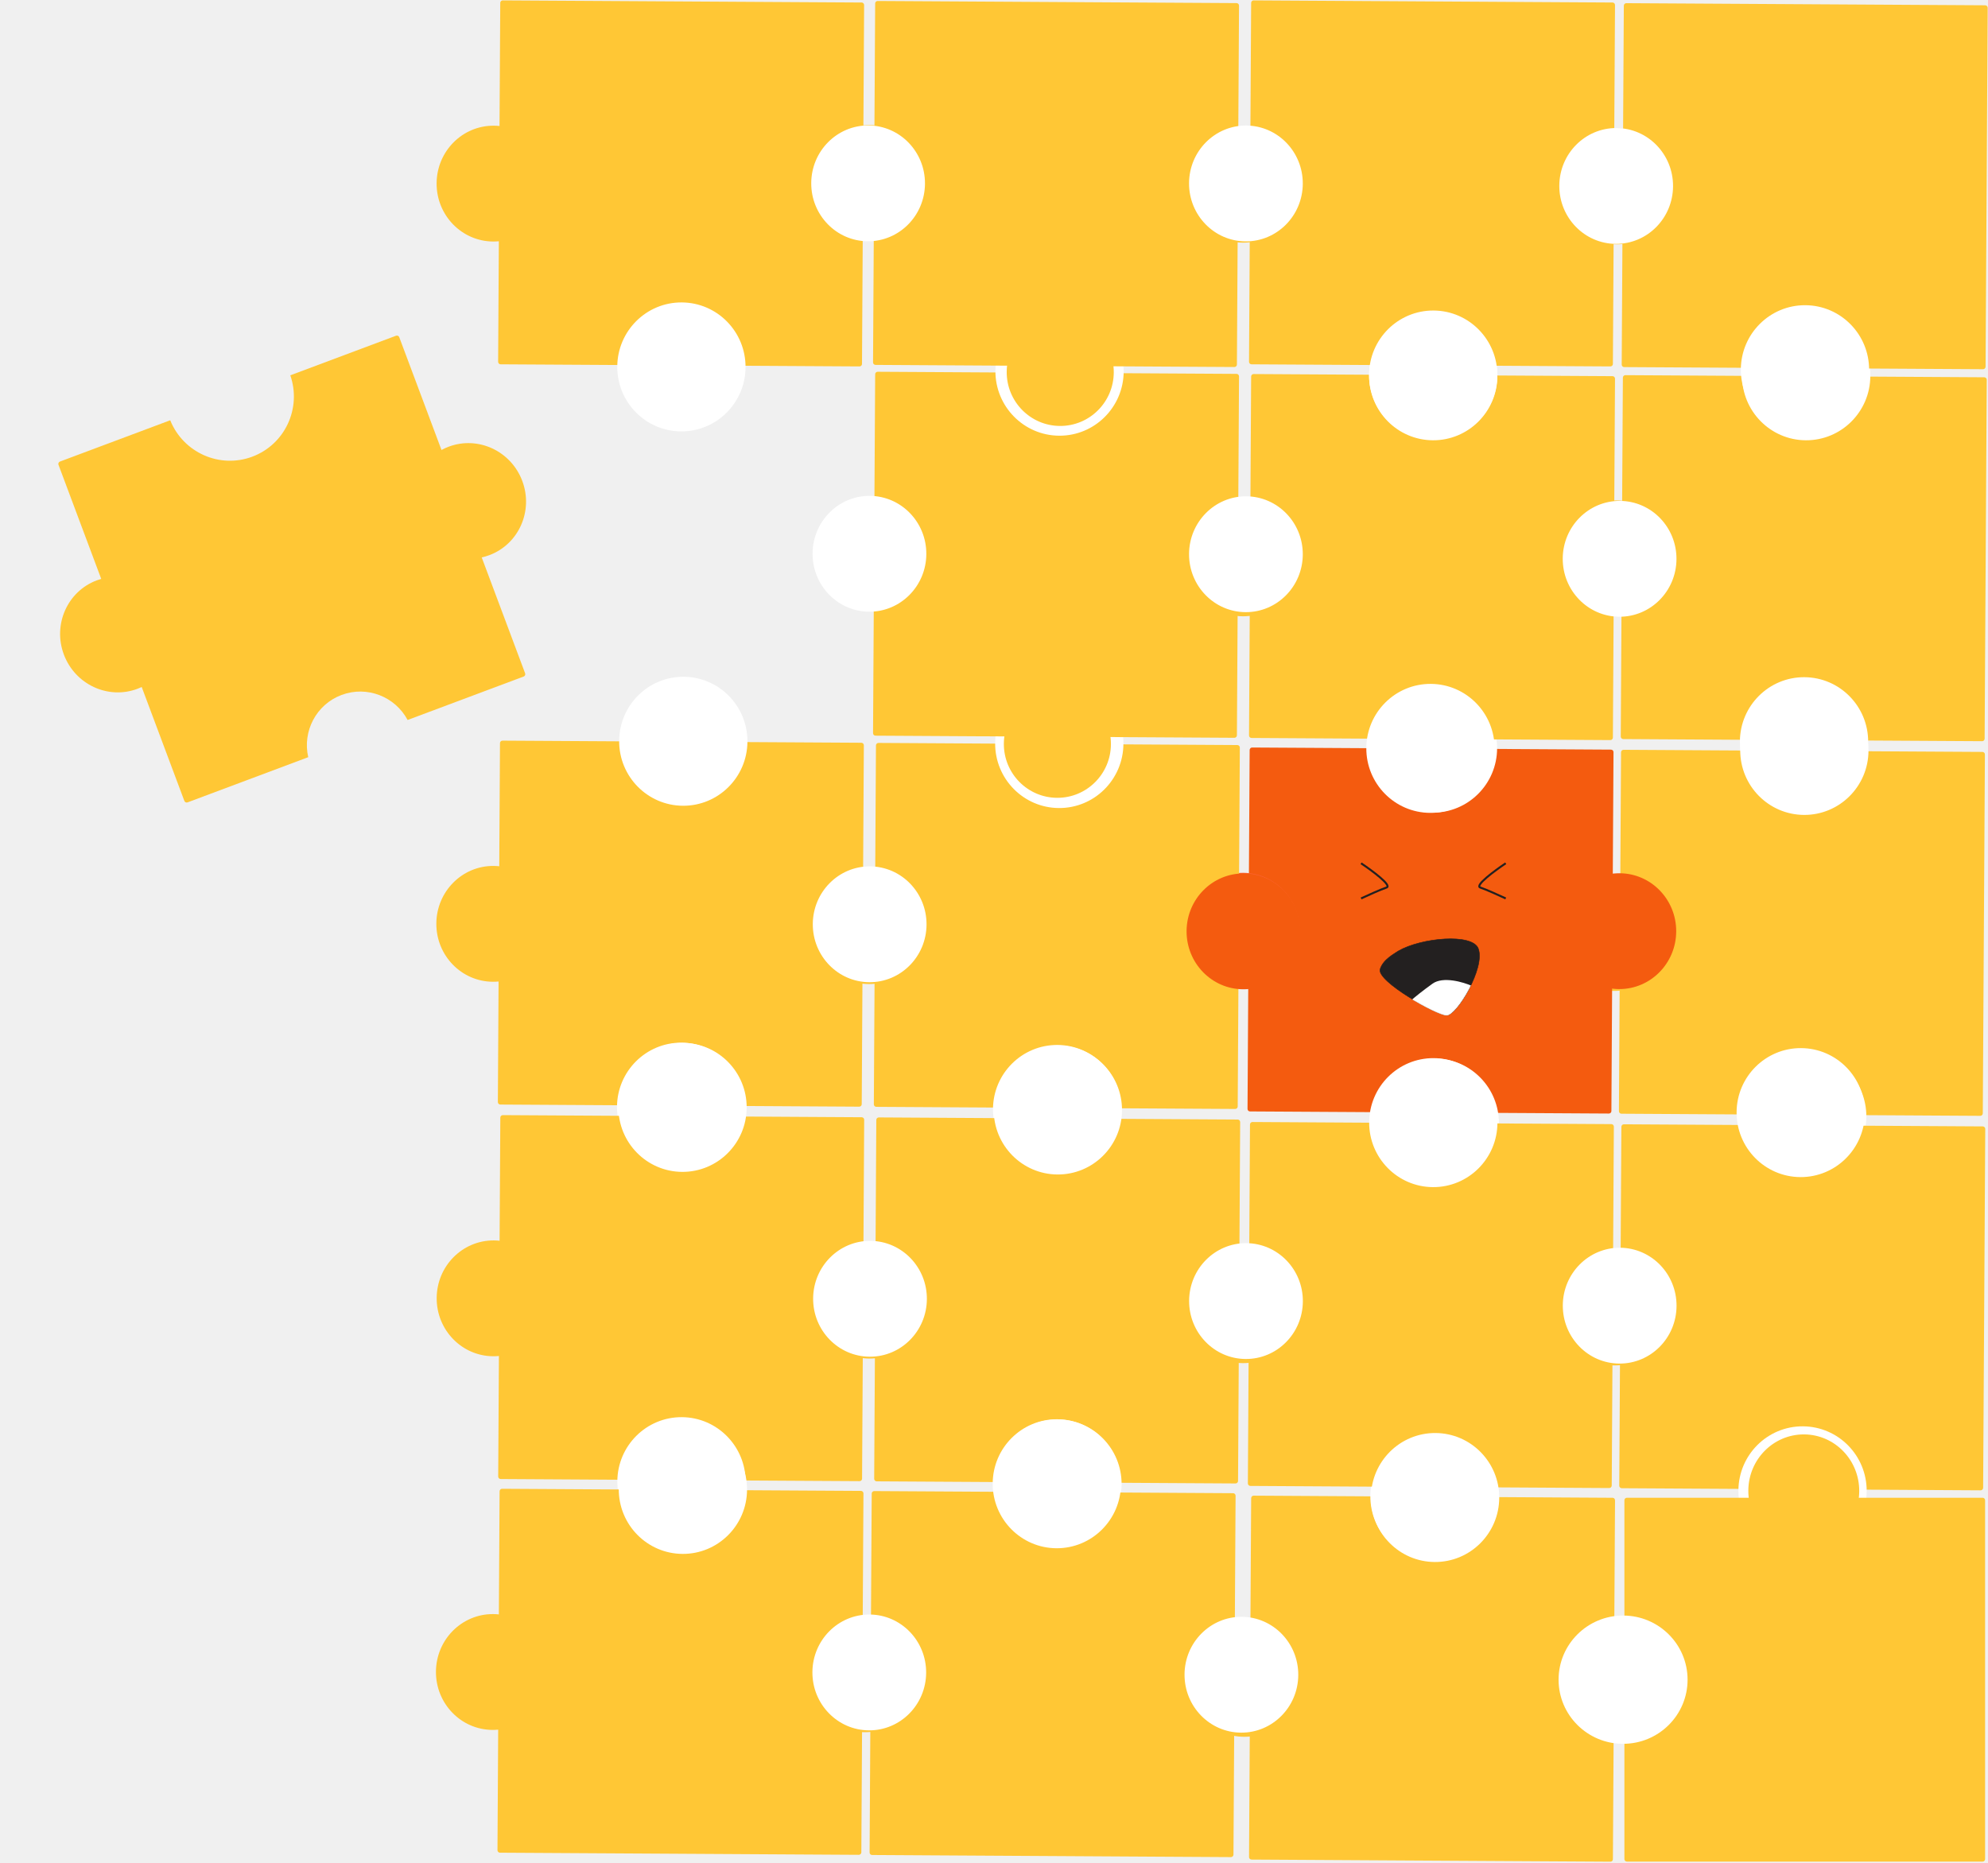
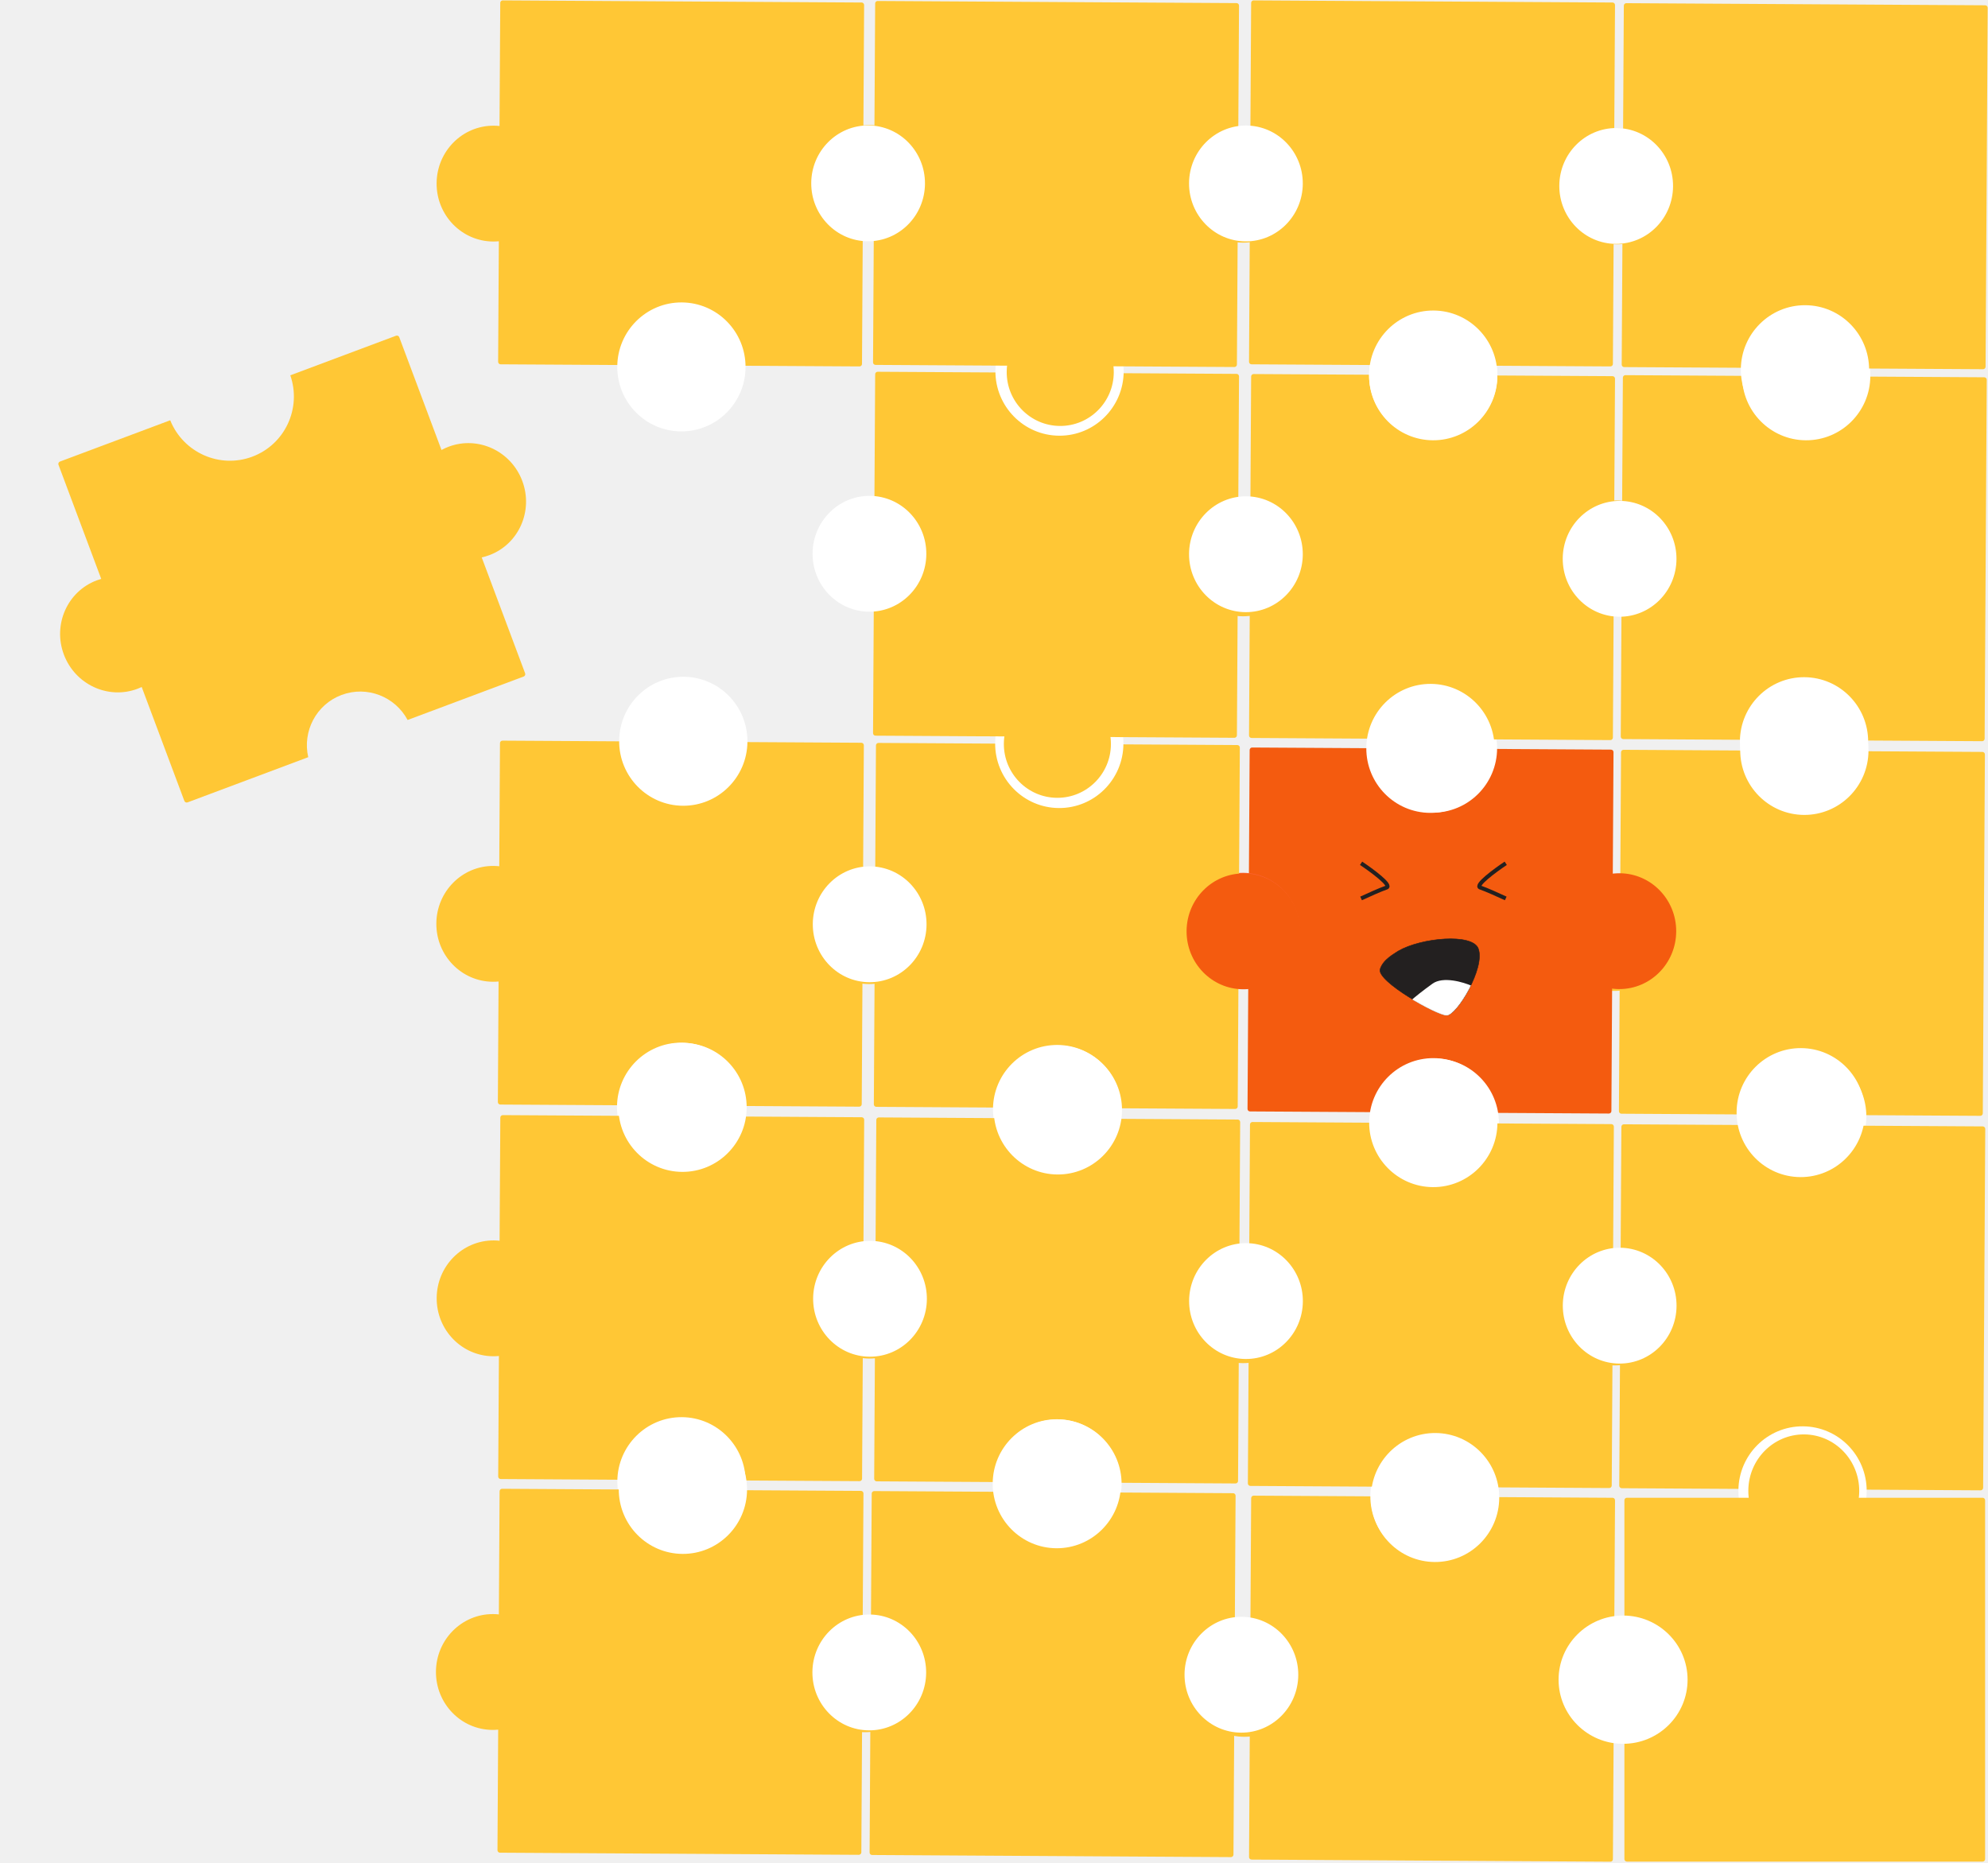
<svg xmlns="http://www.w3.org/2000/svg" width="3980" height="3729" viewBox="0 0 3980 3729" fill="none">
  <rect x="3969.54" y="2234.13" width="728.473" height="728.635" rx="5" transform="rotate(-179.662 3969.54 2234.13)" fill="#FFC735" />
  <ellipse cx="3608.03" cy="2235.09" rx="128.4" ry="129.128" transform="rotate(-179.662 3608.03 2235.09)" fill="white" />
  <ellipse cx="3612.35" cy="1502.49" rx="128.4" ry="129.128" transform="rotate(-179.662 3612.35 1502.49)" fill="white" />
  <ellipse cx="3231.79" cy="1868.05" rx="113.853" ry="115.962" transform="rotate(-179.662 3231.79 1868.05)" fill="#FFC735" />
  <rect x="3970.22" y="2983.93" width="728.473" height="728.635" rx="5" transform="rotate(-179.662 3970.22 2983.93)" fill="#FFC735" />
  <ellipse cx="3608.71" cy="2984.89" rx="128.4" ry="129.128" transform="rotate(-179.662 3608.71 2984.89)" fill="white" />
  <ellipse cx="3605.08" cy="2227.63" rx="128.4" ry="129.128" transform="rotate(-179.662 3605.08 2227.63)" fill="white" />
  <ellipse cx="3232.48" cy="2617.86" rx="113.853" ry="115.962" transform="rotate(-179.662 3232.48 2617.86)" fill="#FFC735" />
  <rect x="3973.21" y="1484.04" width="728.473" height="728.635" rx="5" transform="rotate(-179.662 3973.21 1484.04)" fill="#FFC735" />
  <ellipse cx="3611.7" cy="1484.99" rx="128.4" ry="129.128" transform="rotate(-179.662 3611.7 1484.99)" fill="white" />
  <ellipse cx="3616.02" cy="752.402" rx="128.4" ry="129.128" transform="rotate(-179.662 3616.02 752.402)" fill="white" />
  <ellipse cx="3235.46" cy="1117.96" rx="113.853" ry="115.962" transform="rotate(-179.662 3235.46 1117.96)" fill="#FFC735" />
  <rect x="3975.11" y="739.245" width="728.473" height="728.635" rx="5" transform="rotate(-179.662 3975.11 739.245)" fill="#FFC735" />
  <ellipse cx="3613.59" cy="740.197" rx="128.4" ry="129.128" transform="rotate(-179.662 3613.59 740.197)" fill="white" />
  <ellipse cx="3237.36" cy="373.165" rx="113.853" ry="115.962" transform="rotate(-179.662 3237.36 373.165)" fill="#FFC735" />
  <rect x="3229.04" y="3727.47" width="728.473" height="728.635" rx="5" transform="rotate(-179.662 3229.04 3727.47)" fill="#FFC735" />
  <ellipse cx="2871.85" cy="2995.83" rx="128.4" ry="129.128" transform="rotate(-179.662 2871.85 2995.83)" fill="white" />
  <ellipse cx="3244.97" cy="3362.29" rx="113.853" ry="115.962" transform="rotate(-179.662 3244.97 3362.29)" fill="#FFC735" />
  <ellipse cx="2491.29" cy="3361.4" rx="113.853" ry="115.962" transform="rotate(-179.662 2491.29 3361.4)" fill="#FFC735" />
  <rect x="3226" y="2229.54" width="728.473" height="728.635" rx="5" transform="rotate(-179.662 3226 2229.54)" fill="#F45B0F" />
  <ellipse cx="2872.42" cy="2248.48" rx="128.4" ry="129.128" transform="rotate(-179.662 2872.42 2248.48)" fill="white" />
  <ellipse cx="2868.82" cy="1497.9" rx="128.4" ry="129.128" transform="rotate(-179.662 2868.82 1497.9)" fill="white" />
  <ellipse cx="3241.93" cy="1864.36" rx="113.853" ry="115.962" transform="rotate(-179.662 3241.93 1864.36)" fill="#F45B0F" />
  <ellipse cx="2488.25" cy="1863.47" rx="113.853" ry="115.962" transform="rotate(-179.662 2488.25 1863.47)" fill="#FD6234" />
  <rect x="3226.68" y="2979.35" width="728.473" height="728.635" rx="5" transform="rotate(-179.662 3226.68 2979.35)" fill="#FFC735" />
  <ellipse cx="2873.1" cy="2998.28" rx="128.4" ry="129.128" transform="rotate(-179.662 2873.1 2998.28)" fill="white" />
  <ellipse cx="2869.49" cy="2247.71" rx="128.4" ry="129.128" transform="rotate(-179.662 2869.49 2247.71)" fill="white" />
  <ellipse cx="3242.61" cy="2614.16" rx="113.853" ry="115.962" transform="rotate(-179.662 3242.61 2614.16)" fill="white" />
  <ellipse cx="2488.94" cy="2613.27" rx="113.853" ry="115.962" transform="rotate(-179.662 2488.94 2613.27)" fill="#FFC735" />
  <rect x="3229" y="1481.8" width="728.473" height="728.635" rx="5" transform="rotate(-179.662 3229 1481.8)" fill="#FFC735" />
  <ellipse cx="2863.78" cy="1498.38" rx="128.4" ry="129.128" transform="rotate(-179.662 2863.78 1498.38)" fill="white" />
  <ellipse cx="2869.35" cy="752.401" rx="128.4" ry="129.128" transform="rotate(-179.662 2869.35 752.401)" fill="white" />
  <ellipse cx="3242.47" cy="1118.85" rx="113.853" ry="115.962" transform="rotate(-179.662 3242.47 1118.85)" fill="white" />
  <ellipse cx="2488.79" cy="1117.96" rx="113.853" ry="115.962" transform="rotate(-179.662 2488.79 1117.96)" fill="#FFC735" />
  <rect x="2477.88" y="2220.36" width="728.473" height="728.635" rx="5" transform="rotate(-179.662 2477.88 2220.36)" fill="#FFC735" />
  <ellipse cx="2116.36" cy="2221.32" rx="128.4" ry="129.128" transform="rotate(-179.662 2116.36 2221.32)" fill="white" />
  <ellipse cx="2120.69" cy="1488.72" rx="128.4" ry="129.128" transform="rotate(-179.662 2120.69 1488.72)" fill="white" />
  <ellipse cx="2489.4" cy="1864.75" rx="113.853" ry="115.962" transform="rotate(-179.662 2489.4 1864.75)" fill="#F45B0F" />
  <ellipse cx="1740.13" cy="1854.29" rx="113.853" ry="115.962" transform="rotate(-179.662 1740.13 1854.29)" fill="#FFC735" />
  <rect x="2478.56" y="2970.17" width="728.473" height="728.635" rx="5" transform="rotate(-179.662 2478.56 2970.17)" fill="#FFC735" />
  <ellipse cx="2117.04" cy="2971.12" rx="128.4" ry="129.128" transform="rotate(-179.662 2117.04 2971.12)" fill="white" />
  <ellipse cx="2117.87" cy="2222.41" rx="128.4" ry="129.128" transform="rotate(-179.662 2117.87 2222.41)" fill="white" />
  <ellipse cx="2494.48" cy="2604.98" rx="113.853" ry="115.962" transform="rotate(-179.662 2494.48 2604.98)" fill="white" />
  <ellipse cx="1740.81" cy="2604.09" rx="113.853" ry="115.962" transform="rotate(-179.662 1740.81 2604.09)" fill="#FFC735" />
  <rect x="2476.28" y="1477.22" width="728.473" height="728.635" rx="5" transform="rotate(-179.662 2476.28 1477.22)" fill="#FFC735" />
  <ellipse cx="2116.9" cy="1489.58" rx="107.18" ry="107.788" transform="rotate(-179.662 2116.9 1489.58)" fill="#FFC735" />
  <ellipse cx="2121.23" cy="743.224" rx="128.4" ry="129.128" transform="rotate(-179.662 2121.23 743.224)" fill="white" />
  <ellipse cx="2494.34" cy="1109.67" rx="113.853" ry="115.962" transform="rotate(-179.662 2494.34 1109.67)" fill="white" />
  <ellipse cx="1740.66" cy="1108.78" rx="113.853" ry="115.962" transform="rotate(-179.662 1740.66 1108.78)" fill="white" />
  <path fill-rule="evenodd" clip-rule="evenodd" d="M816.051 1441.54L1048.38 1354.54C1050.97 1353.57 1052.28 1350.69 1051.31 1348.1L964.413 1116.04C969.534 1114.91 974.636 1113.41 979.686 1111.52C1038.57 1089.47 1068.1 1022.97 1045.64 962.994C1023.19 903.017 957.243 872.271 898.357 894.321C893.307 896.212 888.473 898.43 883.87 900.942L799.305 675.105C798.337 672.519 795.455 671.207 792.869 672.175L581.199 751.435C604.075 817.417 570.531 889.845 505.132 914.333C439.733 938.822 366.868 906.239 340.781 841.46L120.02 924.123C117.434 925.092 116.122 927.973 117.091 930.559L202.646 1159.04C199.683 1159.88 196.732 1160.85 193.798 1161.95C134.911 1184 105.381 1250.49 127.839 1310.47C150.297 1370.45 216.24 1401.19 275.127 1379.14C278.06 1378.04 280.921 1376.83 283.707 1375.52L369.095 1603.56C370.064 1606.15 372.945 1607.46 375.531 1606.49L617.101 1516.03C605.218 1464.23 632.999 1410.45 683.858 1391.41C734.718 1372.37 790.988 1394.67 816.051 1441.54Z" fill="#FFC735" />
  <rect x="2469.38" y="3718.29" width="728.473" height="728.635" rx="5" transform="rotate(-179.662 2469.38 3718.29)" fill="#FFC735" />
  <ellipse cx="2115.79" cy="2970.74" rx="128.4" ry="129.128" transform="rotate(-179.662 2115.79 2970.74)" fill="white" />
  <ellipse cx="2485.3" cy="3353.1" rx="113.853" ry="115.962" transform="rotate(-179.662 2485.3 3353.1)" fill="white" />
  <ellipse cx="1731.63" cy="3352.22" rx="113.853" ry="115.962" transform="rotate(-179.662 1731.63 3352.22)" fill="#FFC735" />
  <rect x="1725.16" y="2215.78" width="728.473" height="728.635" rx="5" transform="rotate(-179.662 1725.16 2215.78)" fill="#FFC735" />
  <ellipse cx="1363.64" cy="2216.73" rx="128.4" ry="129.128" transform="rotate(-179.662 1363.64 2216.73)" fill="white" />
  <ellipse cx="1367.97" cy="1484.14" rx="128.4" ry="129.128" transform="rotate(-179.662 1367.97 1484.14)" fill="white" />
  <ellipse cx="1741.08" cy="1850.59" rx="113.853" ry="115.962" transform="rotate(-179.662 1741.08 1850.59)" fill="white" />
  <ellipse cx="987.409" cy="1849.7" rx="113.853" ry="115.962" transform="rotate(-179.662 987.409 1849.7)" fill="#FFC735" />
  <rect x="1725.84" y="2965.57" width="728.473" height="728.635" rx="5" transform="rotate(-179.662 1725.84 2965.57)" fill="#FFC735" />
  <ellipse cx="1364.32" cy="2966.53" rx="128.4" ry="129.128" transform="rotate(-179.662 1364.32 2966.53)" fill="white" />
  <ellipse cx="1366.44" cy="2217.19" rx="128.4" ry="129.128" transform="rotate(-179.662 1366.44 2217.19)" fill="white" />
  <ellipse cx="1741.76" cy="2600.39" rx="113.853" ry="115.962" transform="rotate(-179.662 1741.76 2600.39)" fill="white" />
  <ellipse cx="988.087" cy="2599.5" rx="113.853" ry="115.962" transform="rotate(-179.662 988.087 2599.5)" fill="#FFC735" />
  <rect x="1724.38" y="3713.7" width="728.473" height="728.635" rx="5" transform="rotate(-179.662 1724.38 3713.7)" fill="#FFC735" />
  <ellipse cx="1367.19" cy="2982.06" rx="128.4" ry="129.128" transform="rotate(-179.662 1367.19 2982.06)" fill="white" />
  <ellipse cx="1740.3" cy="3348.52" rx="113.853" ry="115.962" transform="rotate(-179.662 1740.3 3348.52)" fill="white" />
  <ellipse cx="986.626" cy="3347.63" rx="113.853" ry="115.962" transform="rotate(-179.662 986.626 3347.63)" fill="#FFC735" />
  <rect x="3229" y="733.677" width="728.473" height="728.635" rx="5" transform="rotate(-179.662 3229 733.677)" fill="#FFC735" />
  <ellipse cx="2869.3" cy="750.858" rx="128.4" ry="129.128" transform="rotate(-179.662 2869.3 750.858)" fill="white" />
  <ellipse cx="3235.61" cy="372.327" rx="113.853" ry="115.962" transform="rotate(-179.662 3235.61 372.327)" fill="white" />
  <ellipse cx="2488.79" cy="369.835" rx="113.853" ry="115.962" transform="rotate(-179.662 2488.79 369.835)" fill="#FFC735" />
  <rect x="2476.28" y="734.854" width="728.473" height="728.635" rx="5" transform="rotate(-179.662 2476.28 734.854)" fill="#FFC735" />
  <ellipse cx="2122.61" cy="745.046" rx="107.18" ry="107.788" transform="rotate(-179.662 2122.61 745.046)" fill="#FFC735" />
  <ellipse cx="2494.34" cy="367.312" rx="113.853" ry="115.962" transform="rotate(-179.662 2494.34 367.312)" fill="white" />
  <ellipse cx="1740.67" cy="366.423" rx="113.853" ry="115.962" transform="rotate(-179.662 1740.67 366.423)" fill="#FFC735" />
  <rect x="1725.7" y="733.68" width="728.473" height="728.635" rx="5" transform="rotate(-179.662 1725.7 733.68)" fill="#FFC735" />
  <ellipse cx="1364.18" cy="734.632" rx="128.4" ry="129.128" transform="rotate(-179.662 1364.18 734.632)" fill="white" />
  <ellipse cx="1737.96" cy="367.109" rx="113.853" ry="115.962" transform="rotate(-179.662 1737.96 367.109)" fill="white" />
  <ellipse cx="987.949" cy="367.601" rx="113.853" ry="115.962" transform="rotate(-179.662 987.949 367.601)" fill="#FFC735" />
  <rect x="3974.2" y="2998.77" width="728.473" height="722.135" rx="5" transform="rotate(90 3974.2 2998.77)" fill="#FFC735" />
  <ellipse cx="3249.42" cy="3363.01" rx="128.4" ry="129.128" transform="rotate(90 3249.42 3363.01)" fill="white" />
  <ellipse cx="3611.19" cy="2985.02" rx="111.026" ry="113.082" transform="rotate(-179.662 3611.19 2985.02)" fill="#FFC735" />
-   <path d="M2724.9 1728.46C2746.74 1743.02 2787.5 1773.11 2775.85 1776.99C2764.21 1780.87 2737.03 1793.16 2724.9 1798.83" stroke="#232020" stroke-width="4" />
-   <path d="M3014.5 1728.46C2992.66 1743.02 2951.9 1773.11 2963.55 1776.99C2975.19 1780.87 3002.37 1793.16 3014.5 1798.83" stroke="#232020" stroke-width="4" />
+   <path d="M2724.9 1728.46C2746.74 1743.02 2787.5 1773.11 2775.85 1776.99C2764.21 1780.87 2737.03 1793.16 2724.9 1798.83" stroke="#232020" stroke-width="8" />
+   <path d="M3014.5 1728.46C2992.66 1743.02 2951.9 1773.11 2963.55 1776.99C2975.19 1780.87 3002.37 1793.16 3014.5 1798.83" stroke="#232020" stroke-width="8" />
  <path d="M2959.57 1899.24C2947.92 1868.19 2845.53 1877.41 2799.43 1904.1C2791.34 1909.76 2768.86 1921.08 2763.04 1940.49C2755.76 1964.75 2877.07 2032.69 2896.48 2032.69C2915.89 2032.69 2974.12 1938.06 2959.57 1899.24Z" fill="#232020" stroke="#232020" />
  <mask id="mask0" mask-type="alpha" maskUnits="userSpaceOnUse" x="2761" y="1879" width="202" height="155">
    <path d="M2959.25 1899.24C2947.6 1868.19 2845.21 1877.41 2799.11 1904.1C2791.03 1909.76 2768.54 1921.08 2762.72 1940.49C2755.44 1964.75 2876.76 2032.69 2896.17 2032.69C2915.58 2032.69 2973.81 1938.06 2959.25 1899.24Z" fill="#232020" stroke="white" />
  </mask>
  <g mask="url(#mask0)">
    <path d="M2868 1969.42C2889.1 1954.36 2929.54 1966.28 2947.12 1974.12L2923.38 2044.69H2846.9L2825.8 2002.35C2831.08 1997.64 2846.9 1984.47 2868 1969.42Z" fill="white" />
  </g>
</svg>
